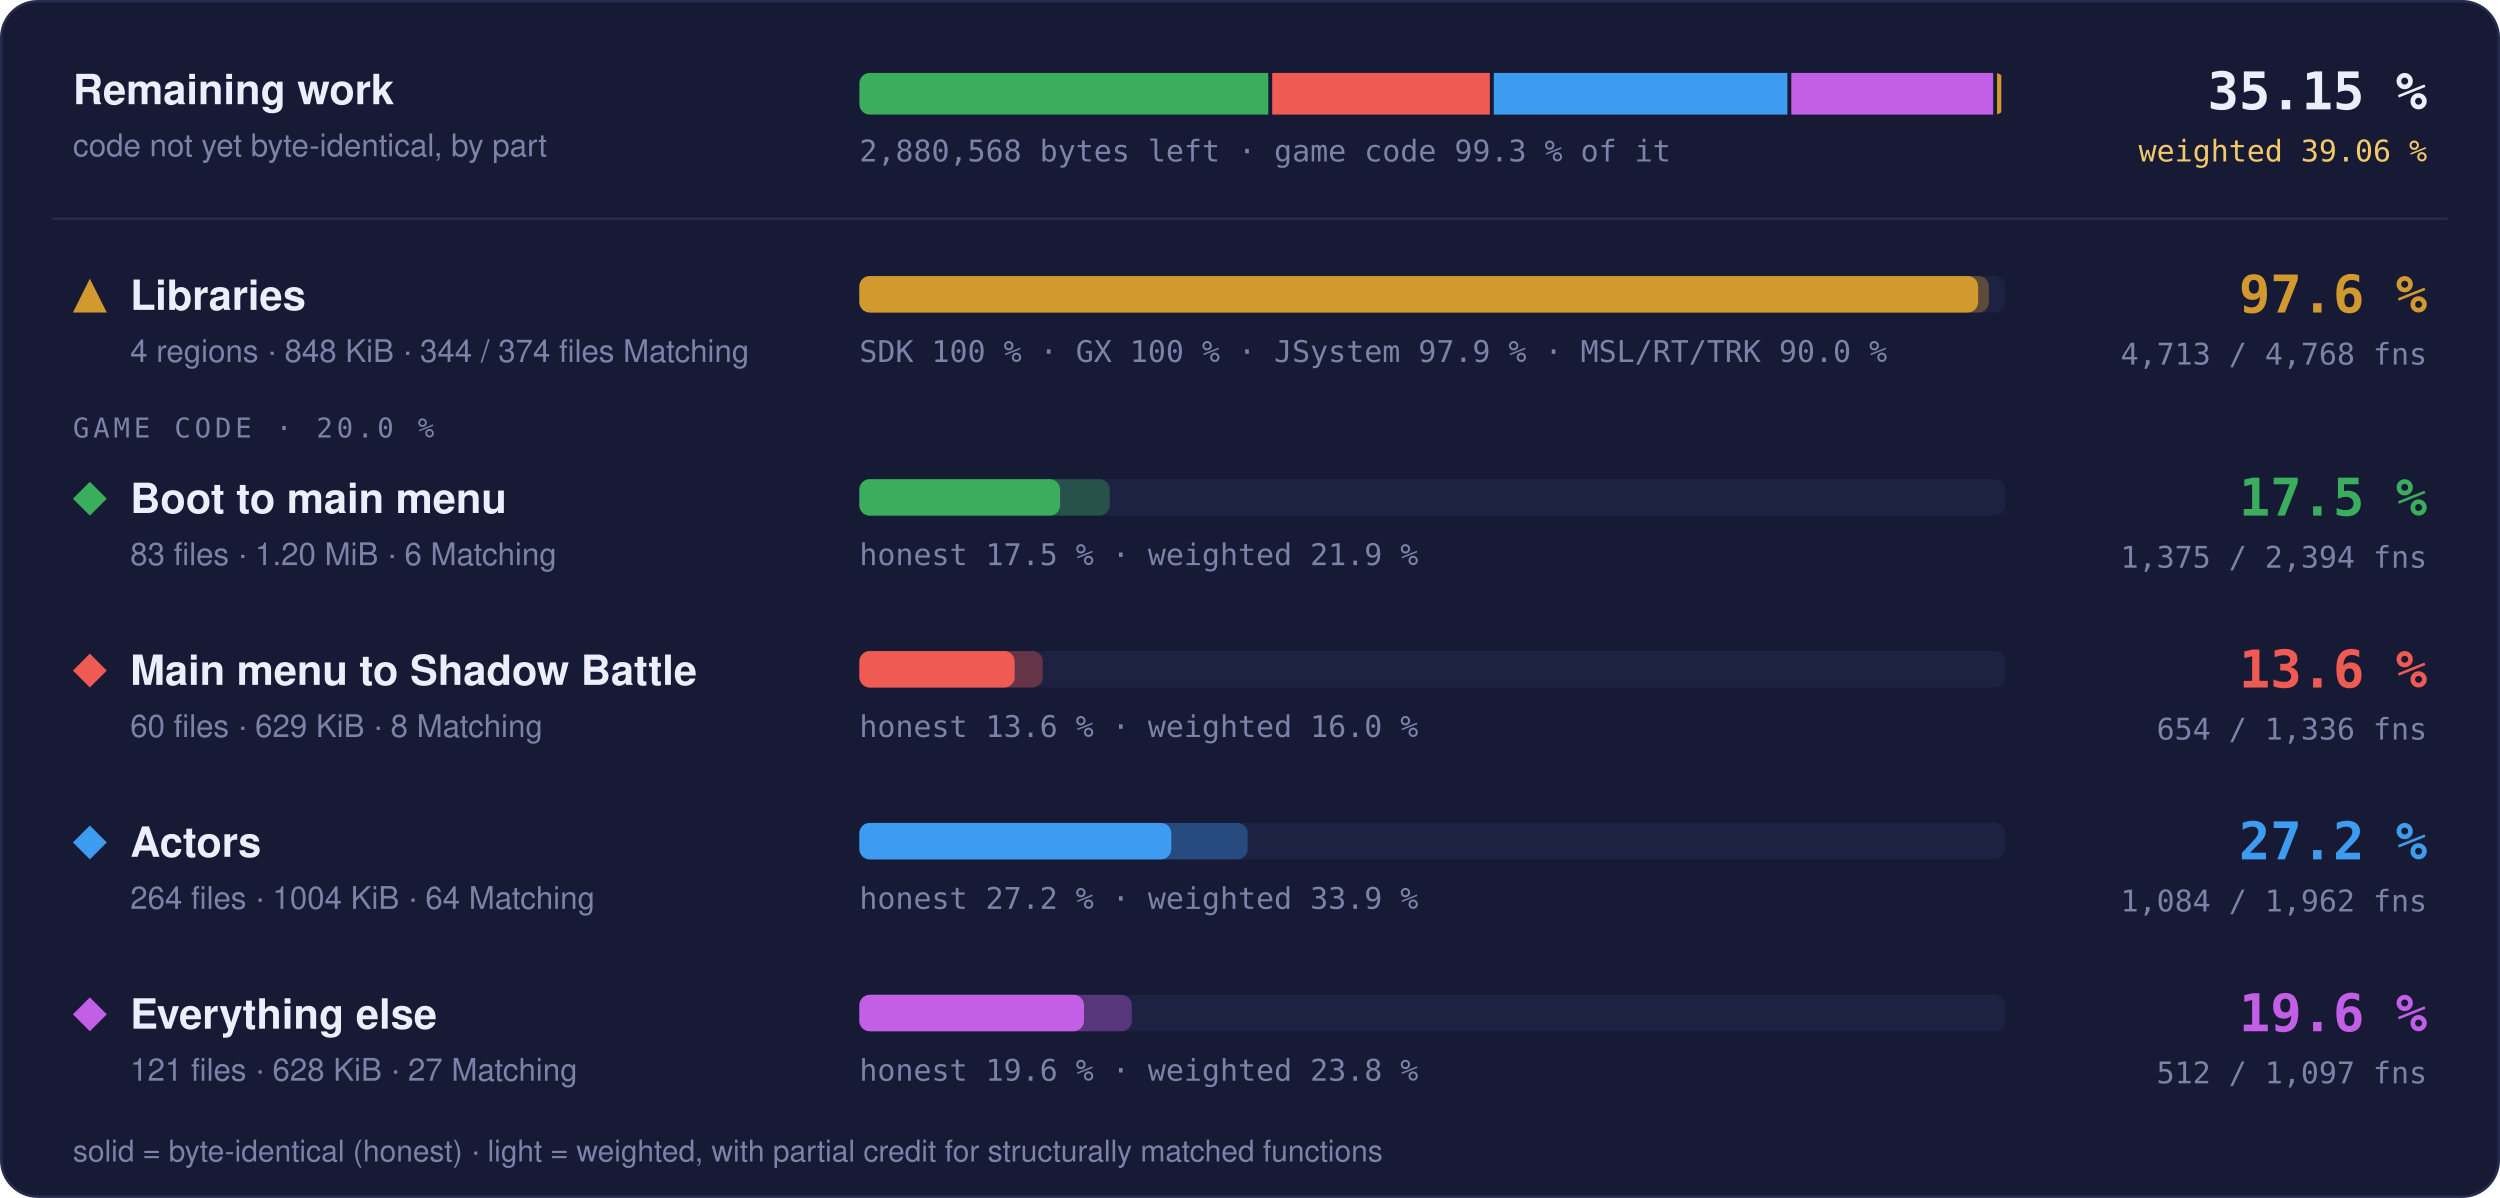
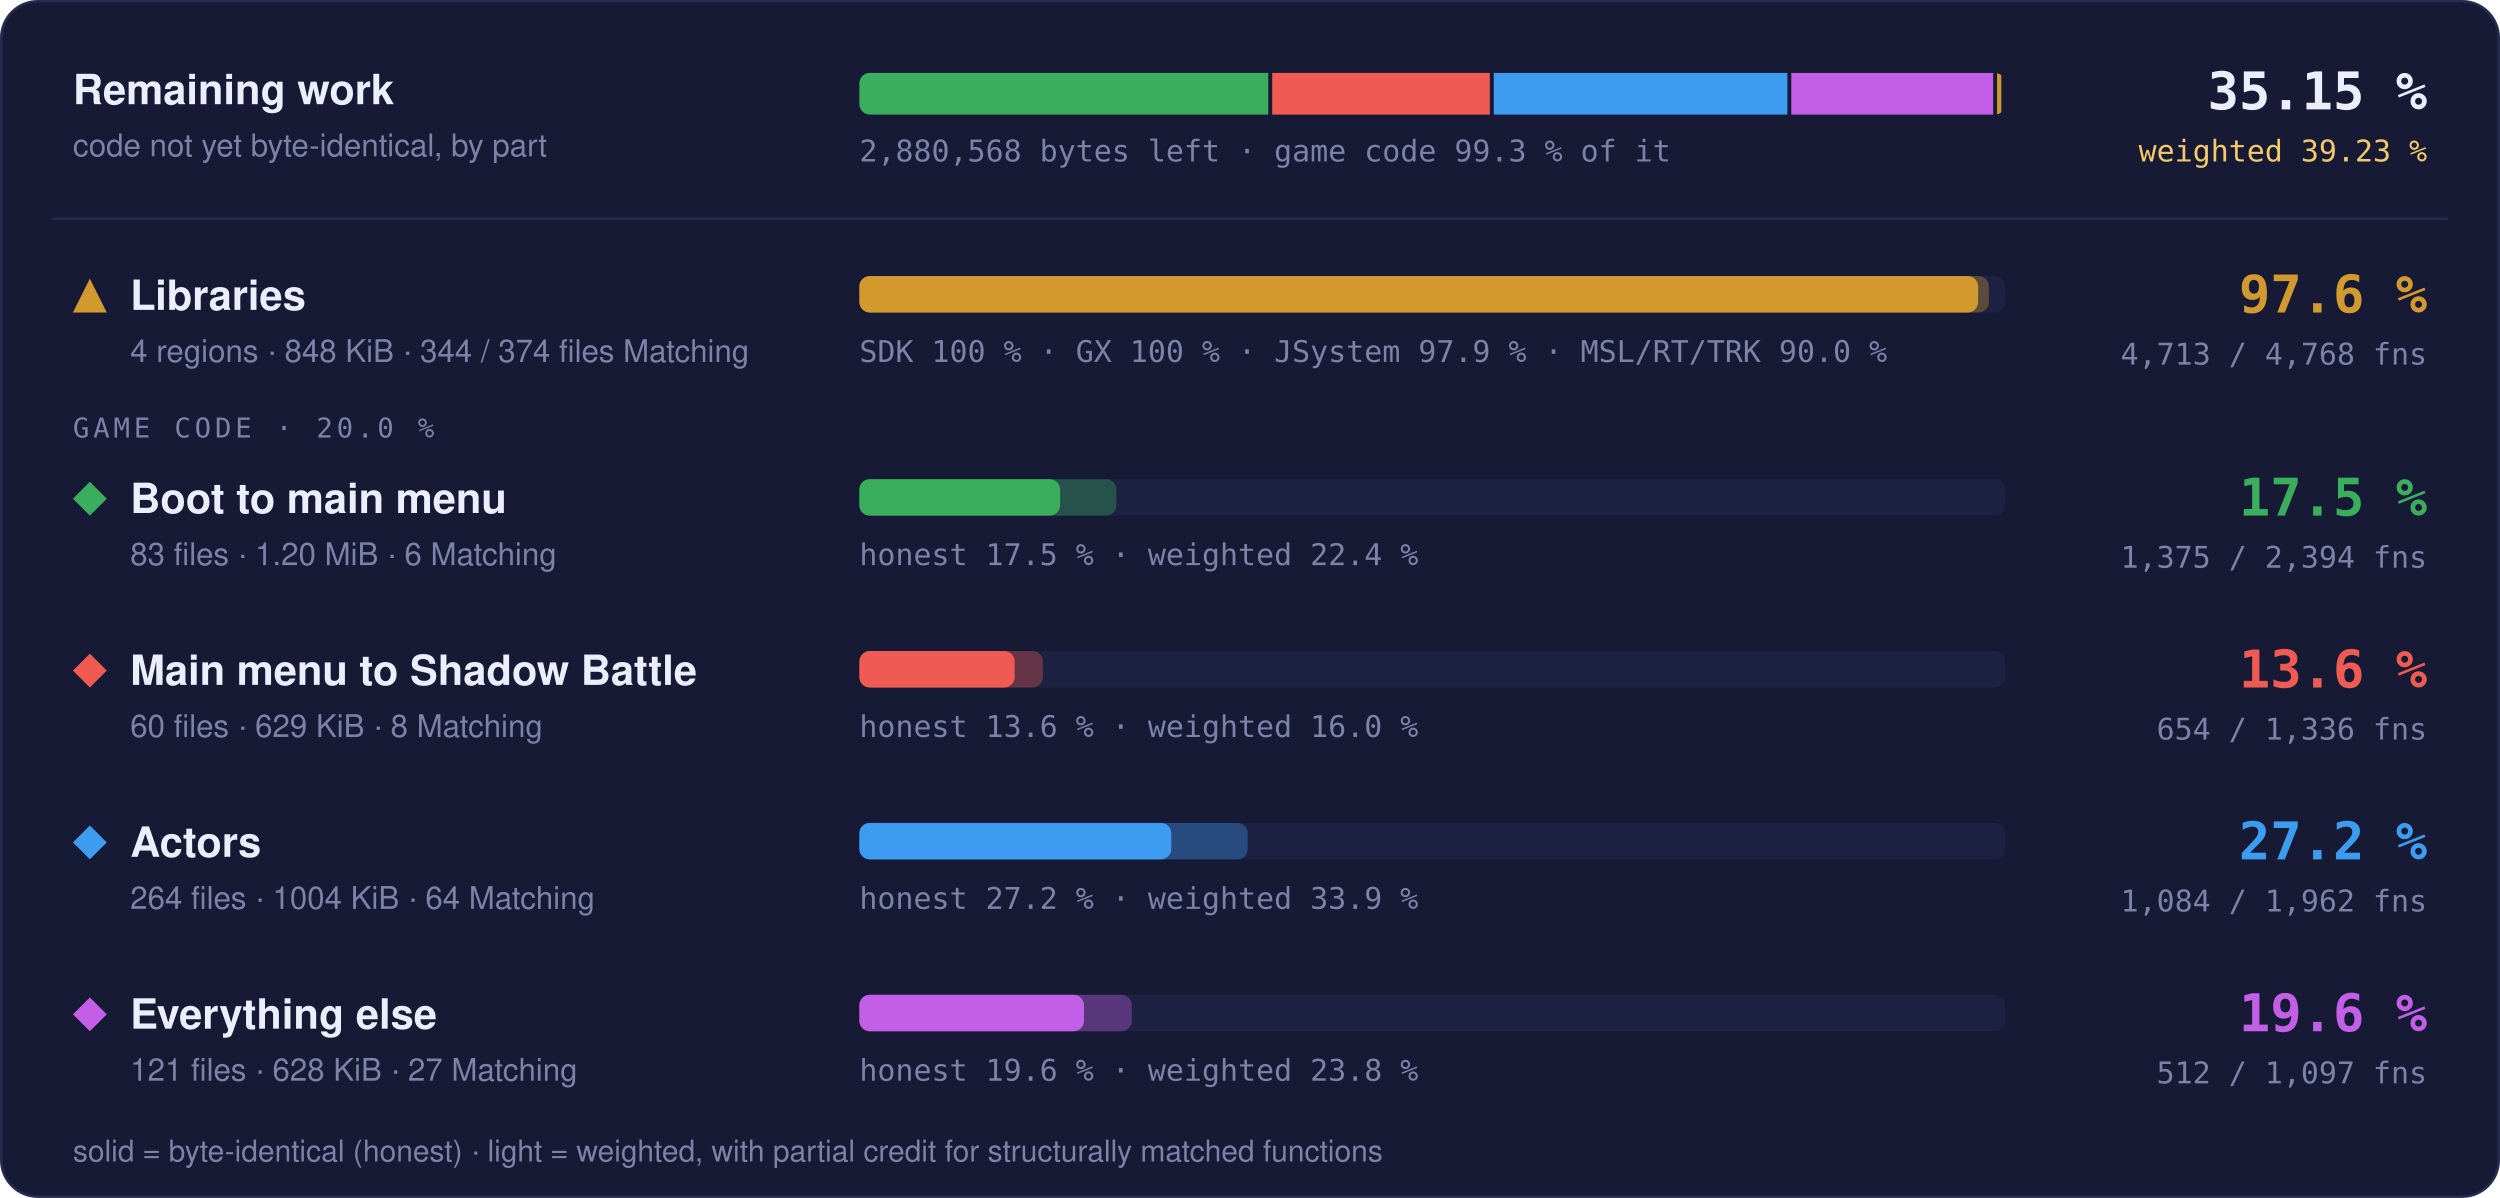
<svg xmlns="http://www.w3.org/2000/svg" width="960" height="460" viewBox="0 0 960 460" role="img" aria-label="Progress overview: Libraries 97.6 % of code, 4713 of 4768 functions; Boot to main menu 17.5 % of code, 1375 of 2394 functions; Main menu to Shadow Battle 13.6 % of code, 654 of 1336 functions; Actors 27.2 % of code, 1084 of 1962 functions; Everything else 19.6 % of code, 512 of 1097 functions">
  <style>text { font-family: -apple-system, BlinkMacSystemFont, 'Segoe UI', Helvetica, Arial, sans-serif; } .mono { font-family: ui-monospace, SFMono-Regular, 'SF Mono', Menlo, Consolas, monospace; } .grow { transform-box: fill-box; transform-origin: 0 50%; animation: grow 1.4s cubic-bezier(.2,.8,.2,1) both; } @keyframes grow { from { transform: scaleX(0); } } @media (prefers-reduced-motion: reduce) { * { animation: none !important; } }</style>
  <rect x="0.5" y="0.5" width="959" height="459" rx="14" fill="#161a34" stroke="#262b4e" />
  <text x="28" y="40" font-size="16" font-weight="700" fill="#eceefb">Remaining work</text>
  <text x="28" y="60" font-size="12" fill="#7c82a8">code not yet byte-identical, by part</text>
  <clipPath id="rw">
    <rect x="330" y="28" width="440" height="16" rx="4" />
  </clipPath>
  <g clip-path="url(#rw)">
    <rect class="grow" x="330.00" y="28" width="157.02" height="16" fill="#3aae5c" />
    <rect class="grow" x="488.52" y="28" width="83.58" height="16" fill="#ef5b52" />
    <rect class="grow" x="573.61" y="28" width="112.75" height="16" fill="#3d9cf0" />
    <rect class="grow" x="687.86" y="28" width="77.51" height="16" fill="#c35ee6" />
    <rect class="grow" x="766.87" y="28" width="1.63" height="16" fill="#d29a2e" />
  </g>
  <text x="330" y="62" class="mono" font-size="11.5" fill="#7c82a8">2,880,568 bytes left · game code 99.3 % of it</text>
  <text x="932" y="42" text-anchor="end" class="mono" font-size="20" font-weight="700" fill="#eceefb">35.15 %</text>
-   <text x="932" y="62" text-anchor="end" class="mono" font-size="11.5" fill="#f3c969">weighted 39.06 %</text>
+   <text x="932" y="62" text-anchor="end" class="mono" font-size="11.5" fill="#f3c969">weighted 39.23 %</text>
  <line x1="20" x2="940" y1="84" y2="84" stroke="#262b4e" />
  <g fill="#d29a2e">
    <path d="M34.5 107L41 120L28 120Z" />
  </g>
  <text x="50" y="119" font-size="16" font-weight="700" fill="#eceefb">Libraries</text>
  <text x="50" y="139" font-size="12" fill="#7c82a8">4 regions · 848 KiB · 344 / 374 files Matching</text>
  <rect x="330" y="106" width="440" height="14" rx="4" fill="#1d2142" />
  <rect class="grow" style="animation-delay:0.0s" x="330" y="106" width="433.73" height="14" rx="4" fill="#d29a2e" fill-opacity="0.35" />
  <rect class="grow" style="animation-delay:0.0s" x="330" y="106" width="429.60" height="14" rx="4" fill="#d29a2e" />
  <text x="330" y="139" class="mono" font-size="11.5" fill="#7c82a8">SDK 100 % · GX 100 % · JSystem 97.9 % · MSL/RT/TRK 90.0 %</text>
  <text x="932" y="120" text-anchor="end" class="mono" font-size="20" font-weight="700" fill="#d29a2e">97.6 %</text>
  <text x="932" y="140" text-anchor="end" class="mono" font-size="11.5" fill="#7c82a8">4,713 / 4,768 fns</text>
  <text x="28" y="168" class="mono" font-size="10.5" letter-spacing="0.14em" fill="#7c82a8">GAME CODE · 20.0 %</text>
  <g fill="#3aae5c">
    <path d="M34.5 185L41 191.5L34.5 198L28 191.5Z" />
  </g>
  <text x="50" y="197" font-size="16" font-weight="700" fill="#eceefb">Boot to main menu</text>
  <text x="50" y="217" font-size="12" fill="#7c82a8">83 files · 1.20 MiB · 6 Matching</text>
  <rect x="330" y="184" width="440" height="14" rx="4" fill="#1d2142" />
-   <rect class="grow" style="animation-delay:0.1s" x="330" y="184" width="96.14" height="14" rx="4" fill="#3aae5c" fill-opacity="0.35" />
+   <rect class="grow" style="animation-delay:0.1s" x="330" y="184" width="98.69" height="14" rx="4" fill="#3aae5c" fill-opacity="0.35" />
  <rect class="grow" style="animation-delay:0.1s" x="330" y="184" width="77.08" height="14" rx="4" fill="#3aae5c" />
-   <text x="330" y="217" class="mono" font-size="11.5" fill="#7c82a8">honest 17.5 % · weighted 21.9 %</text>
+   <text x="330" y="217" class="mono" font-size="11.5" fill="#7c82a8">honest 17.5 % · weighted 22.4 %</text>
  <text x="932" y="198" text-anchor="end" class="mono" font-size="20" font-weight="700" fill="#3aae5c">17.5 %</text>
  <text x="932" y="218" text-anchor="end" class="mono" font-size="11.5" fill="#7c82a8">1,375 / 2,394 fns</text>
  <g fill="#ef5b52">
    <path d="M34.5 251L41 257.5L34.5 264L28 257.5Z" />
  </g>
  <text x="50" y="263" font-size="16" font-weight="700" fill="#eceefb">Main menu to Shadow Battle</text>
  <text x="50" y="283" font-size="12" fill="#7c82a8">60 files · 629 KiB · 8 Matching</text>
  <rect x="330" y="250" width="440" height="14" rx="4" fill="#1d2142" />
  <rect class="grow" style="animation-delay:0.2s" x="330" y="250" width="70.43" height="14" rx="4" fill="#ef5b52" fill-opacity="0.35" />
  <rect class="grow" style="animation-delay:0.2s" x="330" y="250" width="59.64" height="14" rx="4" fill="#ef5b52" />
  <text x="330" y="283" class="mono" font-size="11.5" fill="#7c82a8">honest 13.6 % · weighted 16.0 %</text>
  <text x="932" y="264" text-anchor="end" class="mono" font-size="20" font-weight="700" fill="#ef5b52">13.6 %</text>
  <text x="932" y="284" text-anchor="end" class="mono" font-size="11.5" fill="#7c82a8">654 / 1,336 fns</text>
  <g fill="#3d9cf0">
    <path d="M34.5 317L41 323.5L34.5 330L28 323.5Z" />
  </g>
  <text x="50" y="329" font-size="16" font-weight="700" fill="#eceefb">Actors</text>
  <text x="50" y="349" font-size="12" fill="#7c82a8">264 files · 1004 KiB · 64 Matching</text>
  <rect x="330" y="316" width="440" height="14" rx="4" fill="#1d2142" />
  <rect class="grow" style="animation-delay:0.3s" x="330" y="316" width="149.10" height="14" rx="4" fill="#3d9cf0" fill-opacity="0.35" />
  <rect class="grow" style="animation-delay:0.3s" x="330" y="316" width="119.79" height="14" rx="4" fill="#3d9cf0" />
  <text x="330" y="349" class="mono" font-size="11.5" fill="#7c82a8">honest 27.2 % · weighted 33.9 %</text>
  <text x="932" y="330" text-anchor="end" class="mono" font-size="20" font-weight="700" fill="#3d9cf0">27.2 %</text>
  <text x="932" y="350" text-anchor="end" class="mono" font-size="11.5" fill="#7c82a8">1,084 / 1,962 fns</text>
  <g fill="#c35ee6">
    <path d="M34.5 383L41 389.5L34.5 396L28 389.5Z" />
  </g>
  <text x="50" y="395" font-size="16" font-weight="700" fill="#eceefb">Everything else</text>
  <text x="50" y="415" font-size="12" fill="#7c82a8">121 files · 628 KiB · 27 Matching</text>
  <rect x="330" y="382" width="440" height="14" rx="4" fill="#1d2142" />
  <rect class="grow" style="animation-delay:0.4s" x="330" y="382" width="104.61" height="14" rx="4" fill="#c35ee6" fill-opacity="0.35" />
  <rect class="grow" style="animation-delay:0.4s" x="330" y="382" width="86.26" height="14" rx="4" fill="#c35ee6" />
  <text x="330" y="415" class="mono" font-size="11.5" fill="#7c82a8">honest 19.6 % · weighted 23.8 %</text>
  <text x="932" y="396" text-anchor="end" class="mono" font-size="20" font-weight="700" fill="#c35ee6">19.6 %</text>
  <text x="932" y="416" text-anchor="end" class="mono" font-size="11.5" fill="#7c82a8">512 / 1,097 fns</text>
  <text x="28" y="446" font-size="11.5" fill="#7c82a8">solid = byte-identical (honest) · light = weighted, with partial credit for structurally matched functions</text>
</svg>
